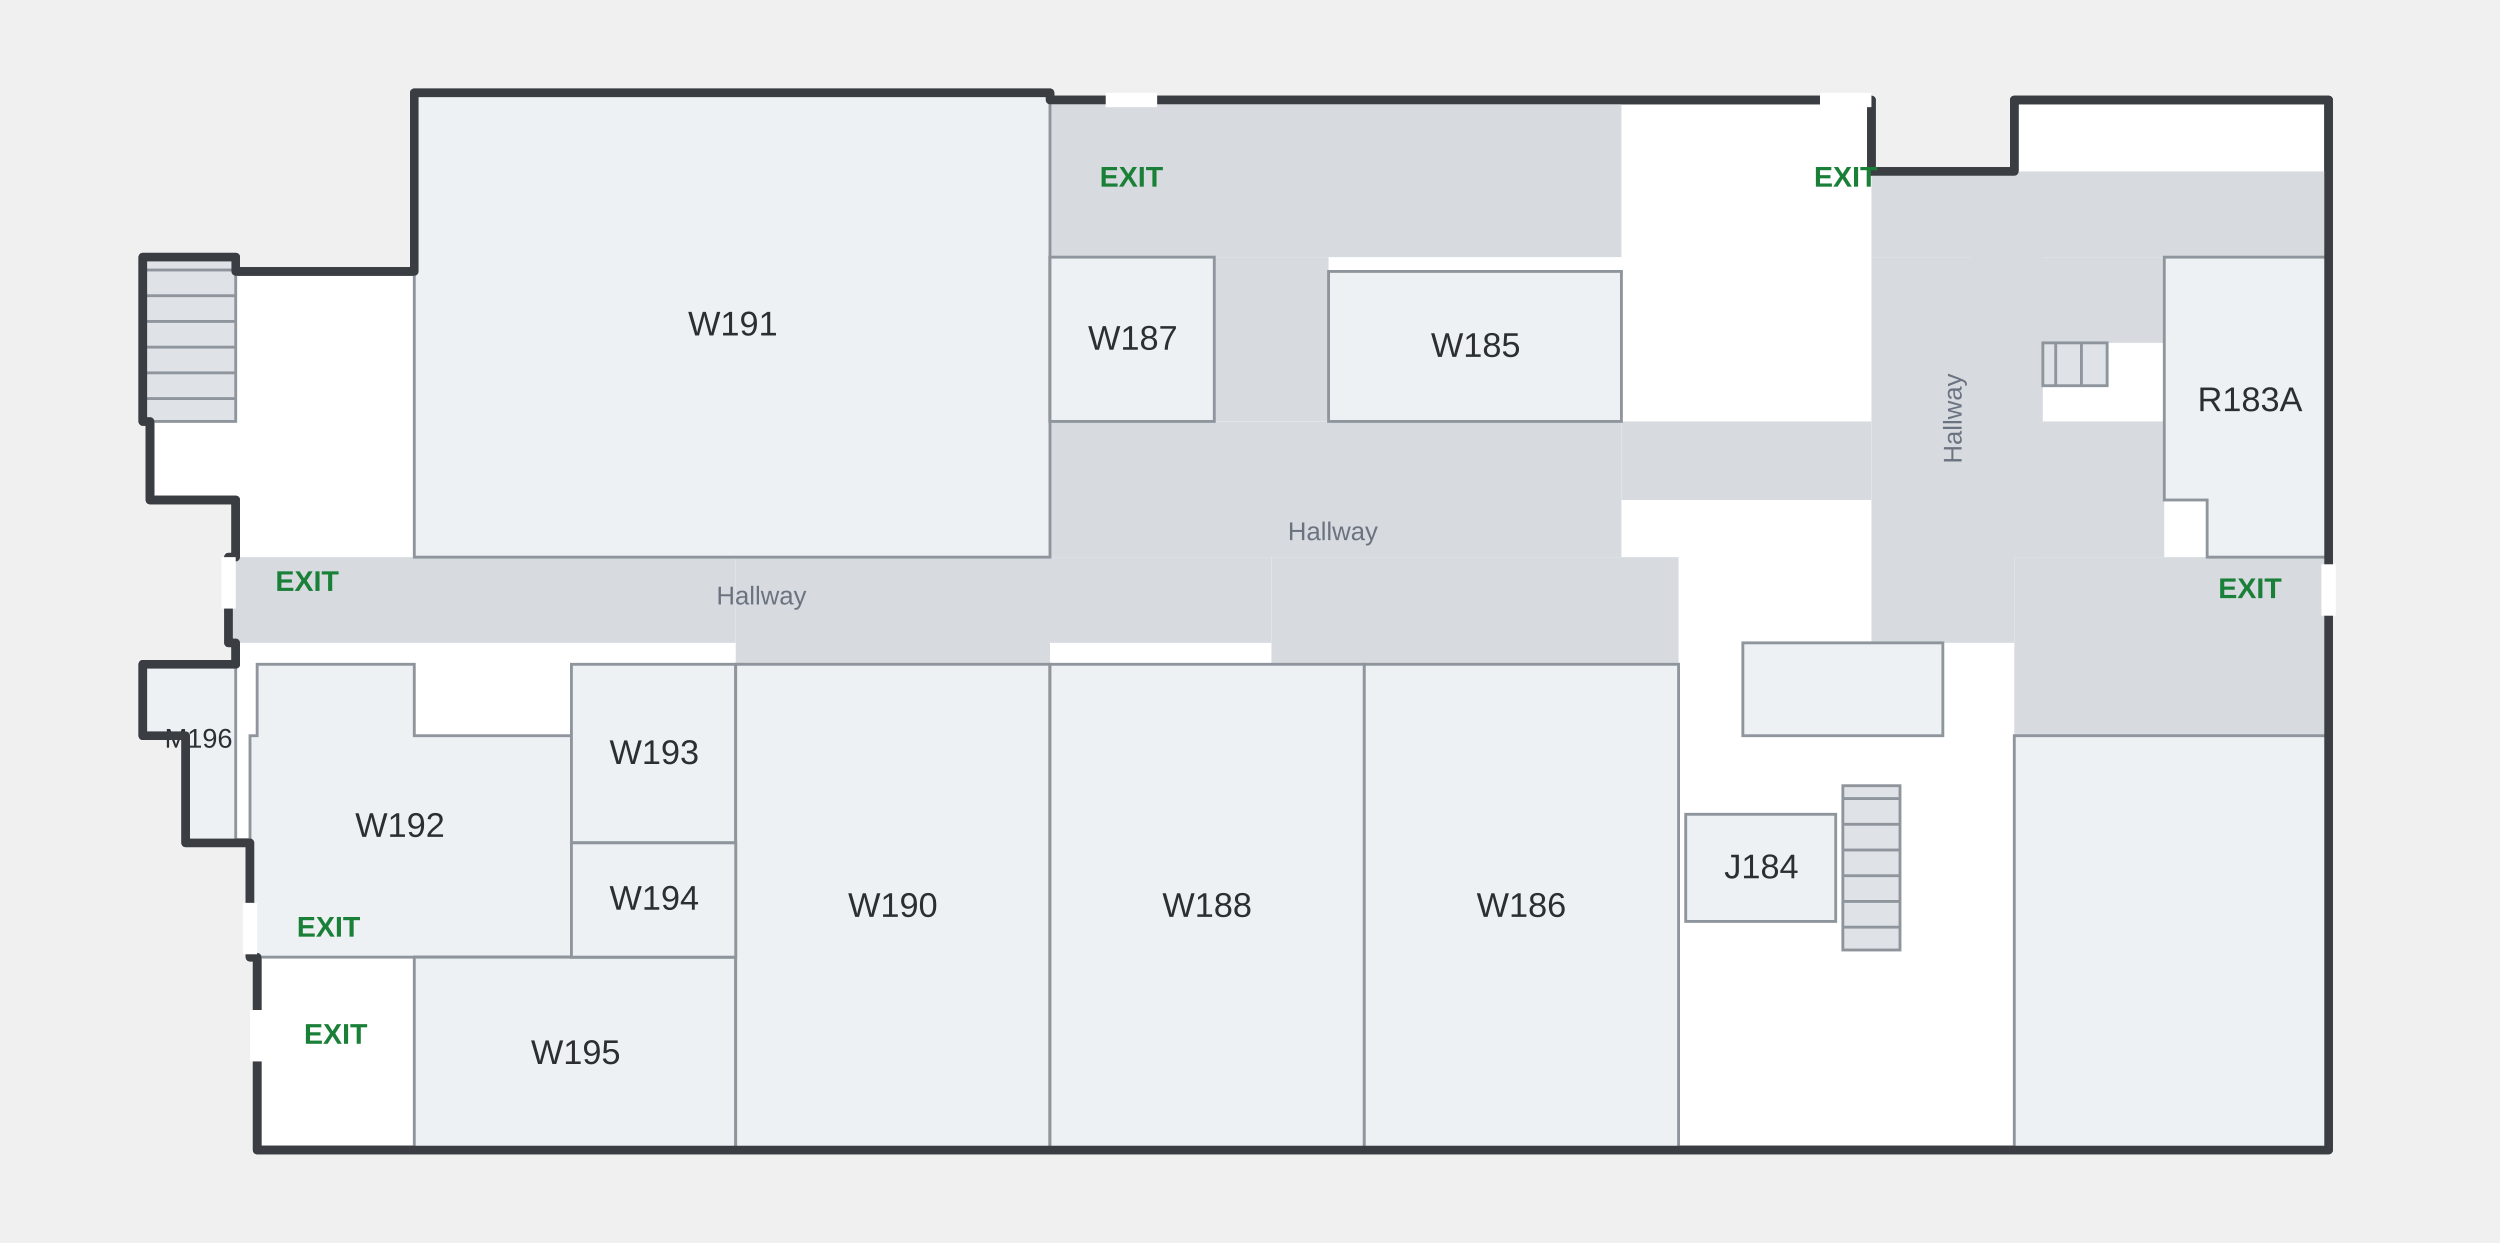
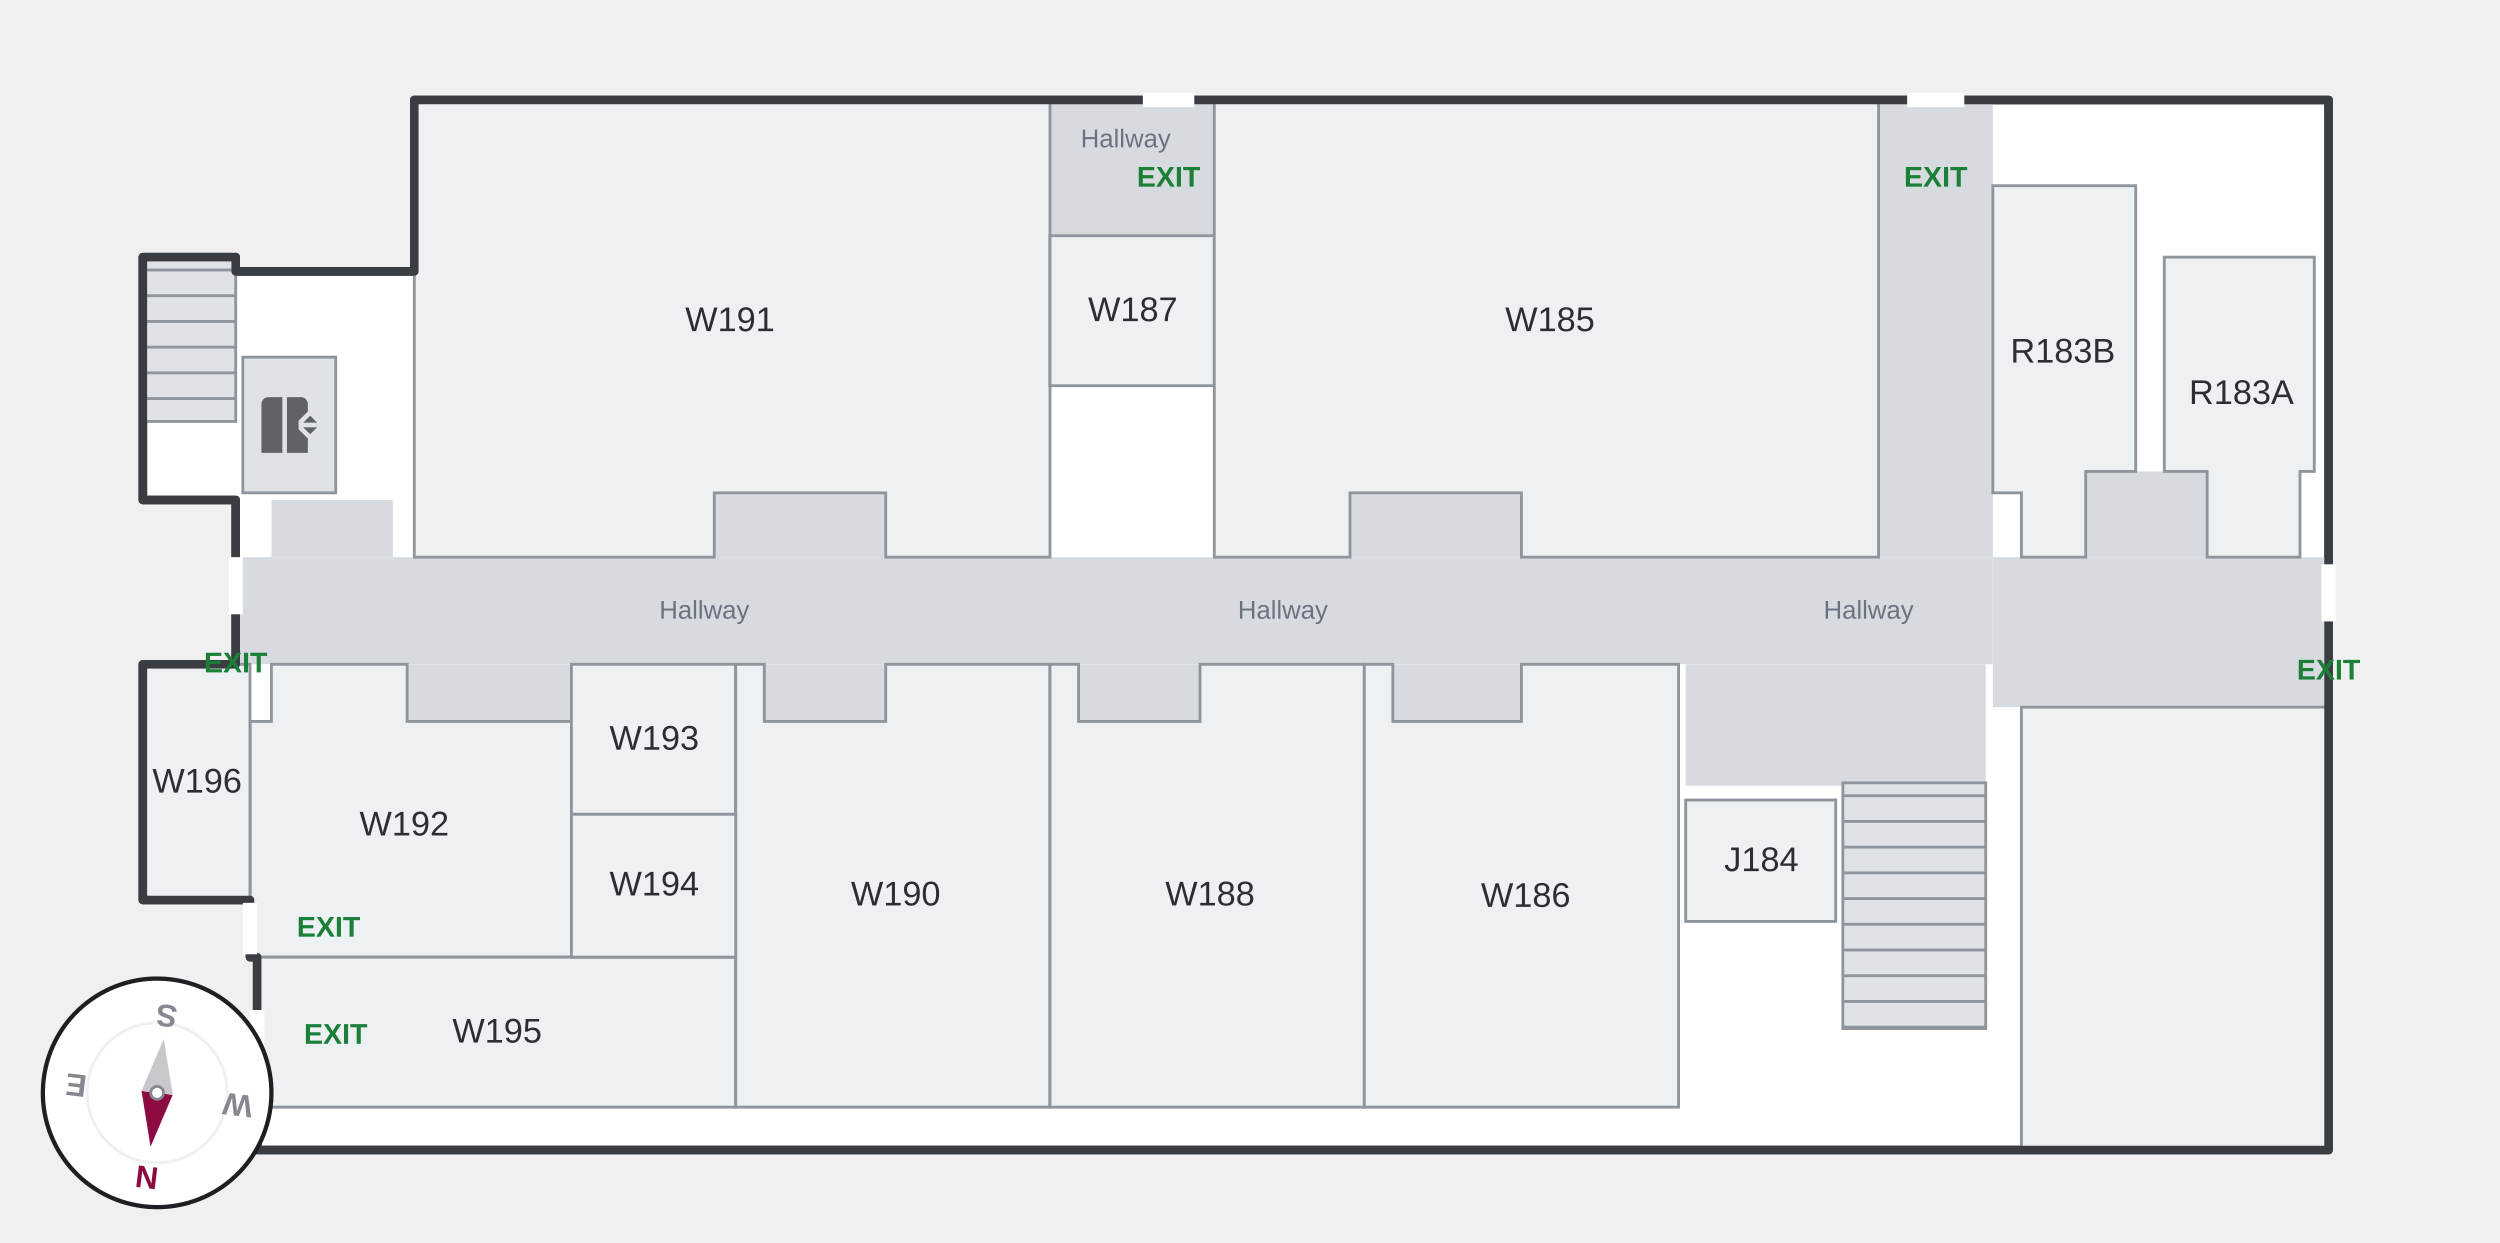
<svg xmlns="http://www.w3.org/2000/svg" viewBox="0 0 1750 870" font-family="-apple-system, 'SF Pro Text', 'Helvetica Neue', Arial, sans-serif">
  <style>
    .floor { fill: #ffffff; stroke: #3a3d42; stroke-width: 6; stroke-linejoin: round; }
    .room  { fill: #eef1f4; stroke: #8f959c; stroke-width: 2; }
    .ours  { fill: #f5e3ea; stroke: #8f959c; stroke-width: 2; }
    .core  { fill: #dfe3e8; stroke: #8f959c; stroke-width: 2; }
    .void  { fill: #f7f7f8; stroke: #b5bac0; stroke-width: 2; stroke-dasharray: 10 8; }
    .dim   { fill: #8a8f96; text-anchor: middle; dominant-baseline: middle; }
    .stair { stroke: #8f959c; stroke-width: 2; }
    .hall  { fill: #d7dbe0; stroke: none; }
    .hall-lbl { fill: #6b7280; font-size: 18px; text-anchor: middle; dominant-baseline: middle; }
    .authwall { stroke: #7c3aed; stroke-width: 6; stroke-dasharray: 10 8; }
    .door  { stroke: #ffffff; stroke-width: 10; }
    .lbl   { fill: #2b2e33; font-size: 24px; text-anchor: middle; dominant-baseline: middle; }
    .lblS  { fill: #2b2e33; font-size: 19px; text-anchor: middle; dominant-baseline: middle; }
    .name  { fill: #1d1f23; font-size: 30px; font-weight: 700; text-anchor: middle; dominant-baseline: middle; }
    .exit  { fill: #1a7f37; font-size: 20px; font-weight: 700; text-anchor: middle; dominant-baseline: middle; }
    .compass-letter { font-size: 22px; font-weight: 600; fill: #8a8690; text-anchor: middle; }
    .compass-north  { fill: #8C0B42; }
    .floor-edge { fill:none; stroke:#3a3d42; stroke-width:6; stroke-linejoin:round; }
  </style>
-   <polygon class="floor" points="290,65 735,65 735,70 1310,70 1310,120 1410,120 1410,70 1630,70 1630,805 180,805 180,670 175,670 175,590 130,590 130,515 100,515 100,465 165,465 165,450 160,450 160,390 165,390 165,350 105,350 105,295 100,295 100,180 165,180 165,190 290,190" />
-   <rect class="hall" x="1310" y="180" width="100" height="270" />
-   <rect class="hall" x="160" y="390" width="355" height="60" />
-   <rect class="hall" x="1410" y="390" width="220" height="125" />
-   <rect class="hall" x="890" y="390" width="285" height="75" />
-   <rect class="hall" x="735" y="70" width="400" height="110" />
-   <rect class="hall" x="735" y="295" width="400" height="95" />
-   <rect class="hall" x="850" y="180" width="80" height="115" />
-   <rect class="hall" x="1310" y="120" width="320" height="60" />
-   <rect class="hall" x="1380" y="170" width="50" height="220" />
-   <rect class="hall" x="1410" y="180" width="105" height="60" />
-   <rect class="hall" x="1410" y="295" width="105" height="95" />
-   <rect class="hall" x="1135" y="295" width="175" height="55" />
-   <rect class="hall" x="515" y="390" width="220" height="75" />
-   <rect class="hall" x="735" y="390" width="155" height="60" />
-   <text class="hall-lbl" x="933" y="373">Hallway</text>
-   <text class="hall-lbl" transform="rotate(-90 1368 293)" x="1368" y="293">Hallway</text>
-   <text class="hall-lbl" x="533" y="418">Hallway</text>
-   <polygon class="room" points="1515,180 1630,180 1630,390 1545,390 1545,350 1515,350" />
-   <text class="lbl" x="1575" y="281">R183A</text>
-   <polygon class="room" points="180,465 290,465 290,515 400,515 400,670 175,670 175,515 180,515" />
-   <text class="lbl" x="280" y="579">W192</text>
-   <polygon class="room" points="100,465 165,465 165,590 130,590 130,515 100,515" />
-   <text class="lblS" x="139" y="518">M196</text>
-   <polygon class="room" points="400,465 515,465 515,590 400,590" />
-   <text class="lbl" x="458" y="528">W193</text>
-   <polygon class="room" points="290,670 515,670 515,805 290,805" />
-   <text class="lbl" x="403" y="738">W195</text>
-   <rect class="room" x="290" y="65" width="445" height="325" />
-   <text class="lbl" x="513" y="228">W191</text>
-   <rect class="room" x="735" y="180" width="115" height="115" />
-   <text class="lbl" x="793" y="238">W187</text>
-   <rect class="room" x="930" y="190" width="205" height="105" />
-   <text class="lbl" x="1033" y="243">W185</text>
-   <rect class="room" x="1220" y="450" width="140" height="65" />
-   <rect class="room" x="515" y="465" width="220" height="340" />
-   <text class="lbl" x="625" y="635">W190</text>
-   <rect class="room" x="735" y="465" width="220" height="340" />
-   <text class="lbl" x="845" y="635">W188</text>
-   <rect class="room" x="955" y="465" width="220" height="340" />
-   <text class="lbl" x="1065" y="635">W186</text>
-   <rect class="room" x="1410" y="515" width="220" height="290" />
-   <rect class="room" x="1180" y="570" width="105" height="75" />
-   <text class="lbl" x="1233" y="608">J184</text>
-   <rect class="room" x="400" y="590" width="115" height="80" />
-   <text class="lbl" x="458" y="630">W194</text>
+   <polygon class="floor" points="290,70 1630,70 1630,805 180,805 180,670 175,670 175,630 100,630 100,465 165,465 165,350 100,350 100,180 165,180 165,190 290,190" />
+   <rect class="hall" x="165" y="390" width="1230" height="75" />
+   <rect class="hall" x="1395" y="390" width="235" height="105" />
+   <rect class="hall" x="1315" y="70" width="80" height="320" />
+   <rect class="hall" x="735" y="70" width="115" height="95" />
+   <rect class="hall" x="500" y="345" width="120" height="45" />
+   <rect class="hall" x="945" y="345" width="120" height="45" />
+   <rect class="hall" x="190" y="350" width="85" height="40" />
+   <rect class="hall" x="535" y="465" width="85" height="40" />
+   <rect class="hall" x="755" y="465" width="85" height="40" />
+   <rect class="hall" x="975" y="465" width="90" height="40" />
+   <rect class="hall" x="285" y="465" width="115" height="40" />
+   <rect class="hall" x="1180" y="465" width="210" height="85" />
+   <rect class="hall" x="1460" y="330" width="85" height="60" />
+   <text class="hall-lbl" x="898" y="428">Hallway</text>
+   <text class="hall-lbl" x="493" y="428">Hallway</text>
+   <text class="hall-lbl" x="1308" y="428">Hallway</text>
+   <text class="hall-lbl" x="788" y="98">Hallway</text>
+   <polygon class="room" points="1515,180 1620,180 1620,330 1610,330 1610,390 1545,390 1545,330 1515,330" />
+   <text class="lbl" x="1569" y="276">R183A</text>
+   <polygon class="room" points="190,465 285,465 285,505 400,505 400,670 175,670 175,505 190,505" />
+   <text class="lbl" x="283" y="578">W192</text>
+   <rect class="room" x="100" y="465" width="75" height="165" />
+   <text class="lbl" x="138" y="548">W196</text>
+   <rect class="room" x="400" y="465" width="115" height="105" />
+   <text class="lbl" x="458" y="518">W193</text>
+   <rect class="room" x="180" y="670" width="335" height="105" />
+   <text class="lbl" x="348" y="723">W195</text>
+   <polygon class="room" points="290,70 735,70 735,390 620,390 620,345 500,345 500,390 290,390" />
+   <text class="lbl" x="511" y="225">W191</text>
+   <rect class="room" x="735" y="165" width="115" height="105" />
+   <text class="lbl" x="793" y="218">W187</text>
+   <polygon class="room" points="850,70 1315,70 1315,390 1065,390 1065,345 945,345 945,390 850,390" />
+   <text class="lbl" x="1085" y="225">W185</text>
+   <polygon class="room" points="515,465 535,465 535,505 620,505 620,465 735,465 735,775 515,775" />
+   <text class="lbl" x="627" y="627">W190</text>
+   <polygon class="room" points="735,465 755,465 755,505 840,505 840,465 955,465 955,775 735,775" />
+   <text class="lbl" x="847" y="627">W188</text>
+   <polygon class="room" points="955,465 975,465 975,505 1065,505 1065,465 1175,465 1175,775 955,775" />
+   <text class="lbl" x="1068" y="628">W186</text>
+   <rect class="room" x="1415" y="495" width="215" height="310" />
+   <rect class="room" x="1180" y="560" width="105" height="85" />
+   <text class="lbl" x="1233" y="603">J184</text>
+   <rect class="room" x="400" y="570" width="115" height="100" />
+   <text class="lbl" x="458" y="620">W194</text>
+   <rect class="core" x="170" y="250" width="65" height="95" />
+   <g class="icon" transform="translate(183,278) scale(1.625)">
+     <path d="m21 16-3-3h6zm0-8-3 3h6zm-12-8h-6c-1.654 0-3 1.346-3 3v21h9zm11 6.171v-3.171c0-1.654-1.346-3-3-3h-6v24h9v-6.171l-4-4v-3.657l4-4z" fill="#5f6368" />
+   </g>
+   <polygon class="room" points="1395,130 1495,130 1495,330 1460,330 1460,390 1415,390 1415,345 1395,345" />
+   <text class="lbl" x="1444" y="247">R183B</text>
  <rect class="core" x="100" y="180" width="65" height="115" />
  <g class="stair">
    <line x1="100" y1="189" x2="165" y2="189" />
    <line x1="100" y1="207" x2="165" y2="207" />
    <line x1="100" y1="225" x2="165" y2="225" />
    <line x1="100" y1="243" x2="165" y2="243" />
    <line x1="100" y1="261" x2="165" y2="261" />
    <line x1="100" y1="279" x2="165" y2="279" />
  </g>
-   <rect class="core" x="1430" y="240" width="45" height="30" />
+   <rect class="core" x="1290" y="548" width="100" height="172" />
  <g class="stair">
-     <line x1="1439" y1="240" x2="1439" y2="270" />
-     <line x1="1457" y1="240" x2="1457" y2="270" />
+     <line x1="1290" y1="557" x2="1390" y2="557" />
+     <line x1="1290" y1="575" x2="1390" y2="575" />
+     <line x1="1290" y1="593" x2="1390" y2="593" />
+     <line x1="1290" y1="611" x2="1390" y2="611" />
+     <line x1="1290" y1="629" x2="1390" y2="629" />
+     <line x1="1290" y1="647" x2="1390" y2="647" />
+     <line x1="1290" y1="665" x2="1390" y2="665" />
+     <line x1="1290" y1="683" x2="1390" y2="683" />
+     <line x1="1290" y1="701" x2="1390" y2="701" />
+     <line x1="1290" y1="719" x2="1390" y2="719" />
  </g>
-   <rect class="core" x="1290" y="550" width="40" height="115" />
-   <g class="stair">
-     <line x1="1290" y1="559" x2="1330" y2="559" />
-     <line x1="1290" y1="577" x2="1330" y2="577" />
-     <line x1="1290" y1="595" x2="1330" y2="595" />
-     <line x1="1290" y1="613" x2="1330" y2="613" />
-     <line x1="1290" y1="631" x2="1330" y2="631" />
-     <line x1="1290" y1="649" x2="1330" y2="649" />
-   </g>
-   <polygon class="floor-edge" points="290,65 735,65 735,70 1310,70 1310,120 1410,120 1410,70 1630,70 1630,805 180,805 180,670 175,670 175,590 130,590 130,515 100,515 100,465 165,465 165,450 160,450 160,390 165,390 165,350 105,350 105,295 100,295 100,180 165,180 165,190 290,190" />
-   <line class="door" x1="1274" y1="70" x2="1310" y2="70" />
-   <text class="exit" x="1292" y="125">EXIT</text>
-   <line class="door" x1="774" y1="70" x2="810" y2="70" />
-   <text class="exit" x="792" y="125">EXIT</text>
-   <line class="door" x1="1630" y1="395" x2="1630" y2="431" />
-   <text class="exit" x="1575" y="413">EXIT</text>
-   <line class="door" x1="160" y1="426" x2="160" y2="390" />
-   <text class="exit" x="215" y="408">EXIT</text>
+   <polygon class="floor-edge" points="290,70 1630,70 1630,805 180,805 180,670 175,670 175,630 100,630 100,465 165,465 165,350 100,350 100,180 165,180 165,190 290,190" />
  <line class="door" x1="175" y1="668" x2="175" y2="632" />
  <text class="exit" x="230" y="650">EXIT</text>
  <line class="door" x1="180" y1="743" x2="180" y2="707" />
  <text class="exit" x="235" y="725">EXIT</text>
+   <line class="door" x1="800" y1="70" x2="836" y2="70" />
+   <text class="exit" x="818" y="125">EXIT</text>
+   <line class="door" x1="1335" y1="70" x2="1375" y2="70" />
+   <text class="exit" x="1355" y="125">EXIT</text>
+   <line class="door" x1="1630" y1="395" x2="1630" y2="435" />
+   <text class="exit" x="1630" y="470">EXIT</text>
+   <line class="door" x1="165" y1="390" x2="165" y2="430" />
+   <text class="exit" x="165" y="465">EXIT</text>
+   <g class="compass" transform="translate(110,765) rotate(187)">
+     <circle r="80" fill="#ffffff" stroke="#1d1f23" stroke-width="3" />
+     <circle r="49" fill="none" stroke="#f0f0f3" stroke-width="2" />
+     <path d="M0,-38 L11,0 L-11,0 Z" fill="#8C0B42" />
+     <path d="M0,38 L11,0 L-11,0 Z" fill="#c7c7cc" />
+     <circle r="4.5" fill="#ffffff" stroke="#8a8690" stroke-width="2" />
+     <text class="compass-letter compass-north" x="0" y="-52">N</text>
+     <text class="compass-letter" x="0" y="62">S</text>
+     <text class="compass-letter" x="57" y="6">E</text>
+     <text class="compass-letter" x="-57" y="6">W</text>
+   </g>
</svg>
